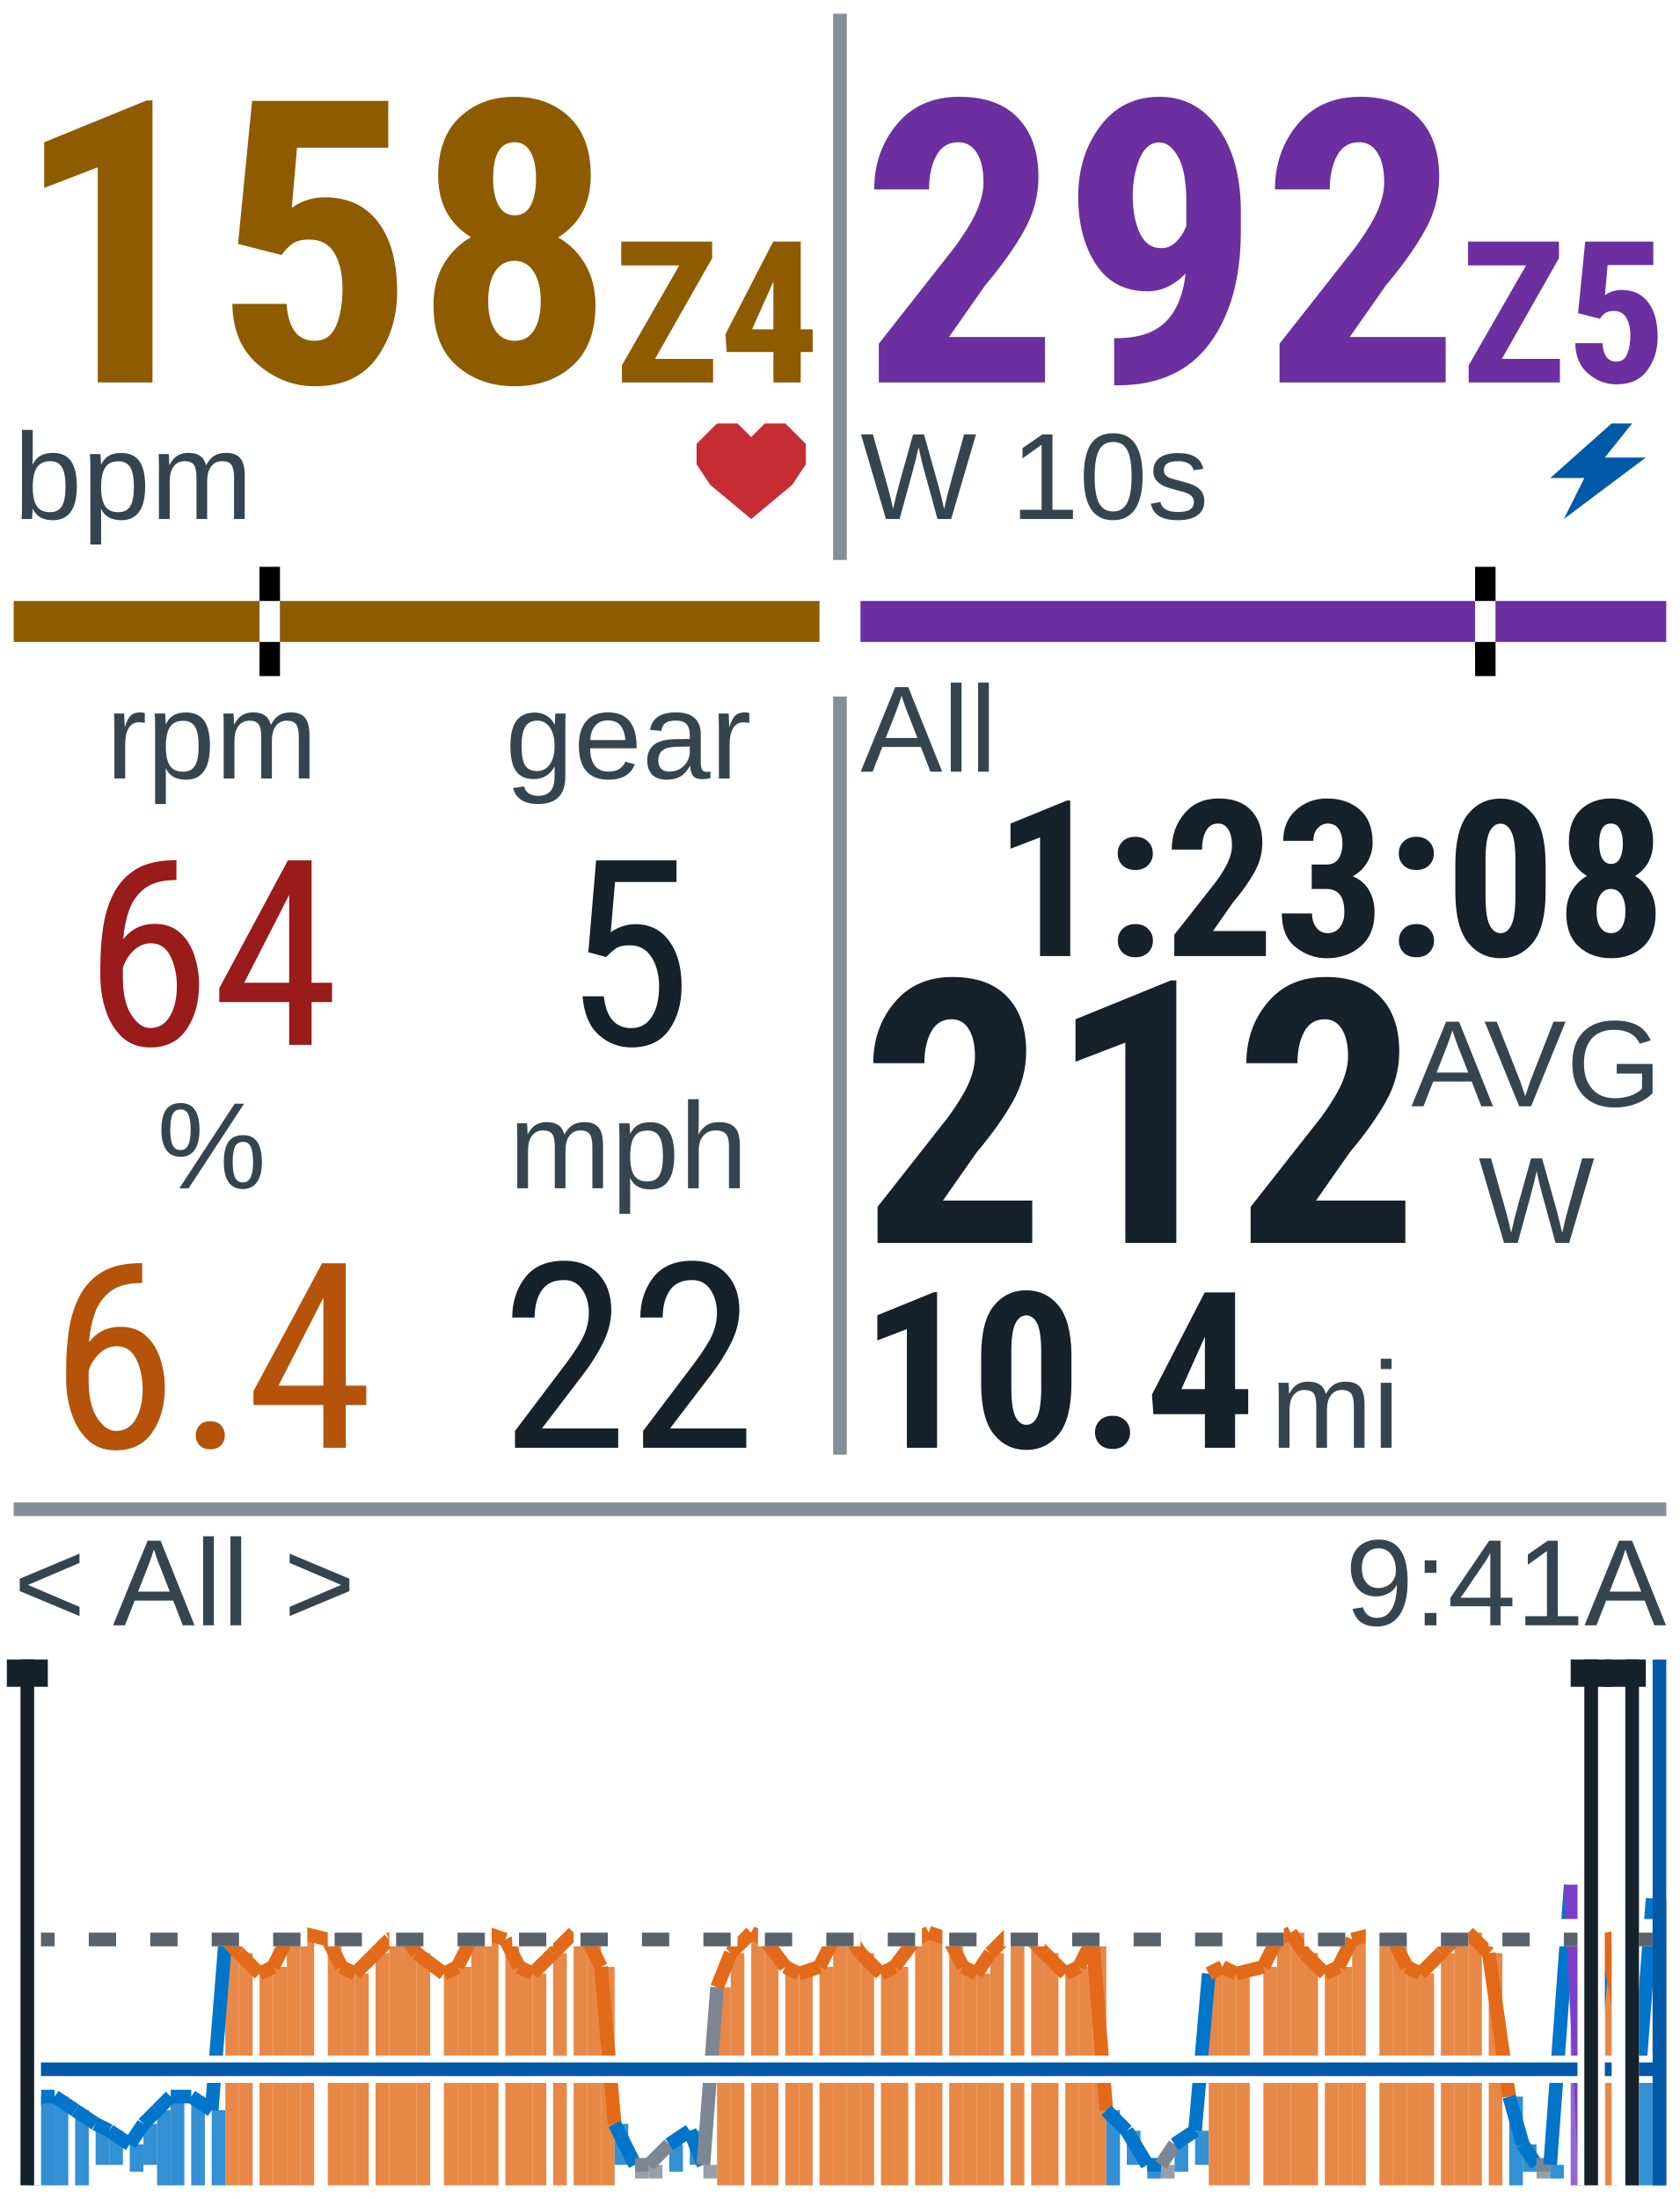
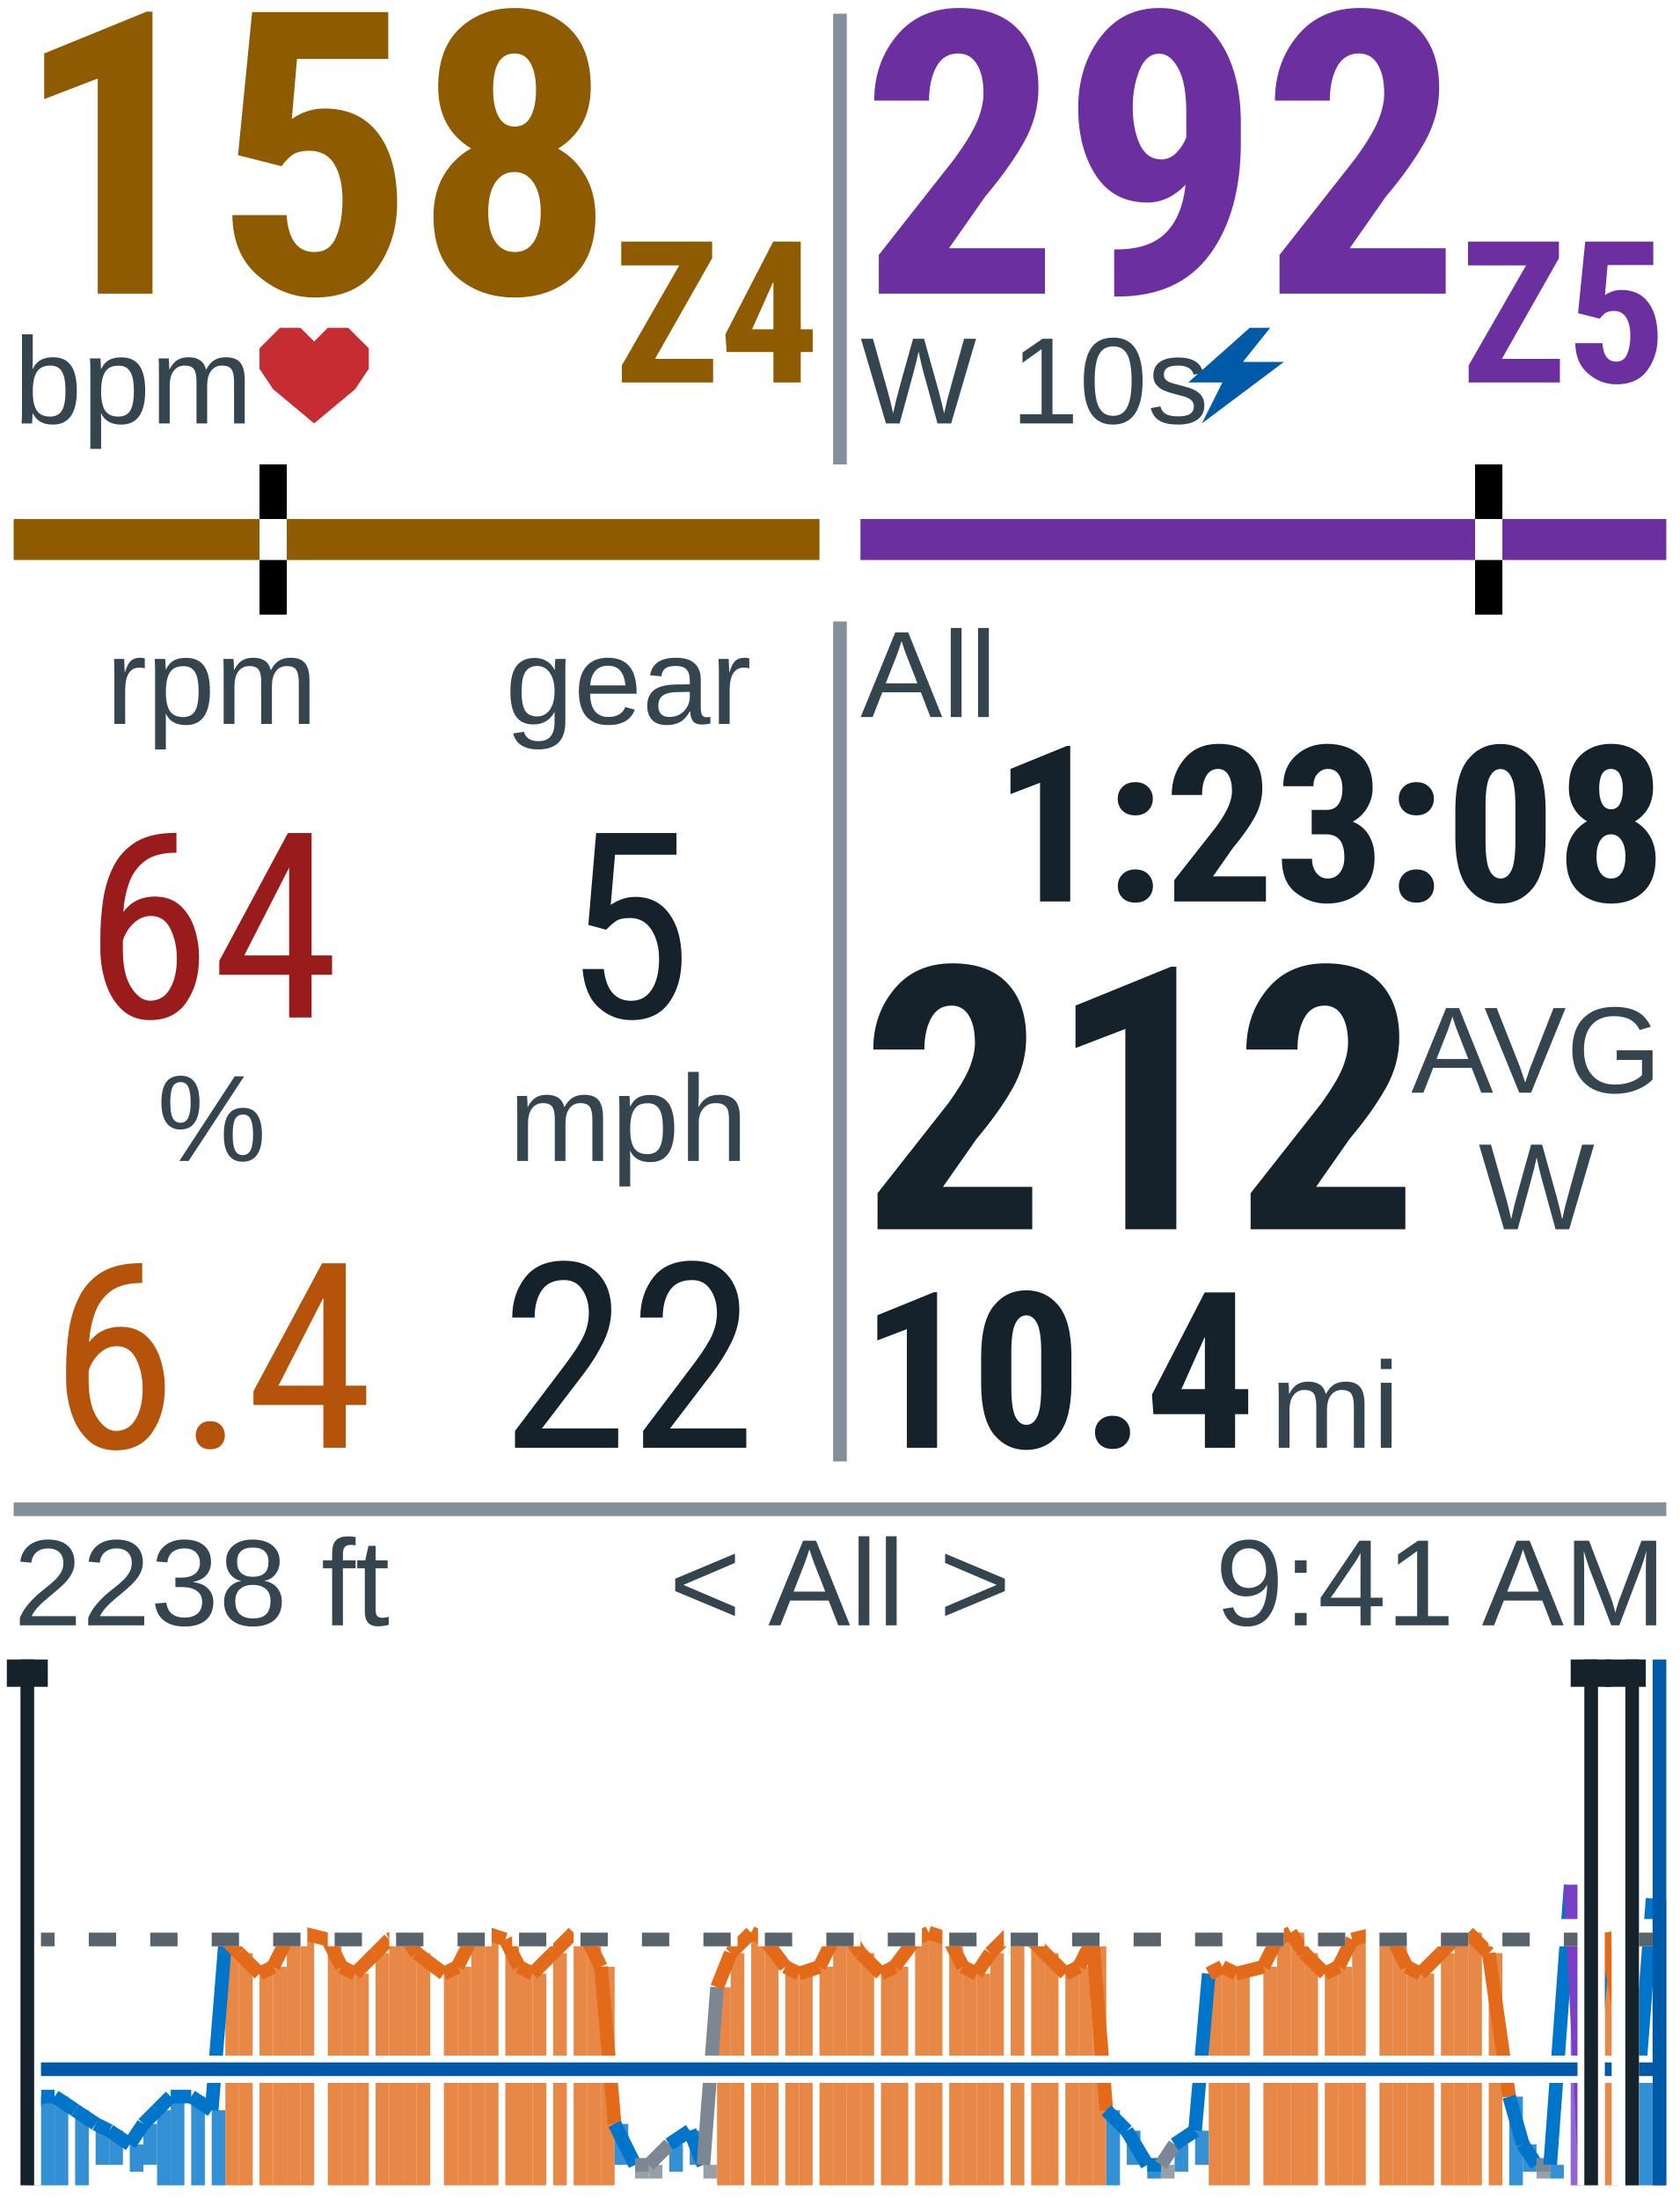
<svg xmlns="http://www.w3.org/2000/svg" width="246" height="322" viewBox="0 0 246 322" shape-rendering="geometricPrecision" text-rendering="geometricPrecision" role="img" aria-labelledby="title desc">
  <rect width="246" height="322" fill="white" />
-   <rect x="122" y="2" width="2" height="80" fill="#83909B" />
-   <text x="2" y="56" font-family="'Roboto Condensed', Arial, sans-serif" font-size="58" font-weight="bold" text-anchor="start" fill="#8F5B00">158</text>
-   <text x="2" y="76" font-family="'DejaVu Sans Medium Condensed B', Arial, sans-serif" font-size="18" font-weight="normal" text-anchor="start" fill="#354550">bpm</text>
+   <rect x="122" y="2" width="2" height="66" fill="#83909B" />
+   <text x="2" y="43" font-family="'Roboto Condensed', Arial, sans-serif" font-size="58" font-weight="bold" text-anchor="start" fill="#8F5B00">158</text>
+   <text x="2" y="62" font-family="'DejaVu Sans Medium Condensed B', Arial, sans-serif" font-size="18" font-weight="normal" text-anchor="start" fill="#354550">bpm</text>
  <text x="120" y="56" font-family="'Roboto Condensed', Arial, sans-serif" font-size="29" font-weight="bold" text-anchor="end" fill="#8F5B00">Z4</text>
-   <rect x="2" y="88" width="118" height="6" fill="#8F5B00" />
-   <rect x="38" y="83" width="3" height="16" fill="#000000" id="heart-zone-position" />
-   <rect x="38" y="88" width="3" height="6" fill="white" id="heart-zone-position-inverse" />
-   <text x="126" y="56" font-family="'Roboto Condensed', Arial, sans-serif" font-size="58" font-weight="bold" text-anchor="start" fill="#6B2FA0" data-power-group="z6-z7" id="live-power-value">292</text>
-   <text x="126" y="76" font-family="'DejaVu Sans Medium Condensed B', Arial, sans-serif" font-size="18" font-weight="normal" text-anchor="start" fill="#354550" data-metric="live-power-average-window-label" id="live-power-unit">W 10s</text>
+   <rect x="2" y="76" width="118" height="6" fill="#8F5B00" />
+   <rect x="38" y="68" width="4" height="22" fill="#000000" id="heart-zone-position" />
+   <rect x="38" y="76" width="4" height="6" fill="white" id="heart-zone-position-inverse" />
+   <text x="126" y="43" font-family="'Roboto Condensed', Arial, sans-serif" font-size="58" font-weight="bold" text-anchor="start" fill="#6B2FA0" data-power-group="z6-z7" id="live-power-value">292</text>
+   <text x="126" y="62" font-family="'DejaVu Sans Medium Condensed B', Arial, sans-serif" font-size="18" font-weight="normal" text-anchor="start" fill="#354550" data-metric="live-power-average-window-label" id="live-power-unit">W 10s</text>
  <text x="244" y="56" font-family="'Roboto Condensed', Arial, sans-serif" font-size="29" font-weight="bold" text-anchor="end" fill="#6B2FA0" data-power-group="z6-z7" id="live-power-zone">Z5</text>
-   <rect x="126" y="88" width="118" height="6" fill="#6B2FA0" data-power-group="z6-z7" id="live-power-bar" />
-   <rect x="216" y="83" width="3" height="16" fill="#000000" id="power-zone-position" />
-   <rect x="216" y="88" width="3" height="6" fill="white" id="power-zone-position-inverse" />
-   <text x="31" y="153" font-family="'Roboto Condensed', Arial, sans-serif" font-size="38" font-weight="400" text-anchor="middle" fill="#991B1B" data-metric="current-cadence" data-color-rule="lt70-deep-red;gt100-deep-purple;otherwise-neutral">64</text>
-   <rect x="122" y="102" width="2" height="111" fill="#83909B" />
-   <text x="126" y="113" font-family="'DejaVu Sans Medium Condensed B', Arial, sans-serif" font-size="18" font-weight="normal" text-anchor="start" fill="#354550" id="stats-title">All</text>
-   <text x="244" y="140" font-family="'Roboto Condensed', Arial, sans-serif" font-size="32" font-weight="bold" text-anchor="end" fill="#15212B" id="stats-time">1:23:08</text>
-   <text x="126" y="182" font-family="'Roboto Condensed', Arial, sans-serif" font-size="54" font-weight="bold" text-anchor="start" fill="#15212B" data-metric="current-lap-average-power" id="stats-power">212</text>
+   <rect x="126" y="76" width="118" height="6" fill="#6B2FA0" data-power-group="z6-z7" id="live-power-bar" />
+   <rect x="216" y="68" width="4" height="22" fill="#000000" id="power-zone-position" />
+   <rect x="216" y="76" width="4" height="6" fill="white" id="power-zone-position-inverse" />
+   <text x="31" y="149" font-family="'Roboto Condensed', Arial, sans-serif" font-size="38" font-weight="400" text-anchor="middle" fill="#991B1B" data-metric="current-cadence" data-color-rule="lt70-deep-red;gt100-deep-purple;otherwise-neutral">64</text>
+   <rect x="122" y="91" width="2" height="123" fill="#83909B" />
+   <text x="126" y="105" font-family="'DejaVu Sans Medium Condensed B', Arial, sans-serif" font-size="18" font-weight="normal" text-anchor="start" fill="#354550" id="stats-title">All</text>
+   <text x="244" y="132" font-family="'Roboto Condensed', Arial, sans-serif" font-size="32" font-weight="bold" text-anchor="end" fill="#15212B" id="stats-time">1:23:08</text>
+   <text x="126" y="180" font-family="'Roboto Condensed', Arial, sans-serif" font-size="54" font-weight="bold" text-anchor="start" fill="#15212B" data-metric="current-lap-average-power" id="stats-power">212</text>
  <rect x="2" y="220" width="242" height="2" fill="#83909B" />
-   <polygon points="110,64 108,62 105,62 102,65 102,68 104,71 110,76 116,71 118,68 118,65 115,62 112,62" fill="#C62D32" />
-   <polygon points="236,62 227,70 232,70 229,76 241,67 235,67 239,62" fill="#005AA8" />
-   <text x="92" y="153" font-family="'Roboto Condensed', Arial, sans-serif" font-size="38" font-weight="400" text-anchor="middle" fill="#15212B" data-metric="rear-gear-index">5</text>
-   <text x="92" y="174" font-size="18" font-family="'DejaVu Sans Medium Condensed B', Arial, sans-serif" text-anchor="middle" fill="#354550" font-weight="normal">mph</text>
+   <polygon points="46,50 44,48 41,48 38,51 38,54 40,57 46,62 52,57 54,54 54,51 51,48 48,48" fill="#C62D32" />
+   <polygon points="183,48 174,56 179,56 176,62 188,53 182,53 186,48" fill="#005AA8" />
+   <text x="92" y="149" font-family="'Roboto Condensed', Arial, sans-serif" font-size="38" font-weight="400" text-anchor="middle" fill="#15212B" data-metric="rear-gear-index">5</text>
+   <text x="92" y="170" font-size="18" font-family="'DejaVu Sans Medium Condensed B', Arial, sans-serif" text-anchor="middle" fill="#354550" font-weight="normal">mph</text>
  <text x="92" y="212" font-size="38" font-family="'Roboto Condensed', Arial, sans-serif" text-anchor="middle" fill="#15212B" font-weight="400" data-metric="current-speed-mph">22</text>
  <text x="126" y="212" font-family="'Roboto Condensed', Arial, sans-serif" font-size="32" text-anchor="start" fill="#15212B" font-weight="bold" data-metric="current-lap-distance" id="stats-distance">10.4</text>
-   <text x="232" y="238" font-family="'DejaVu Sans Medium Condensed B', Arial, sans-serif" font-size="18" text-anchor="end" fill="#354550" data-metric="local-clock" font-weight="normal">9:41</text>
+   <text x="244" y="238" font-family="'DejaVu Sans Medium Condensed B', Arial, sans-serif" font-size="18" text-anchor="end" fill="#354550" data-metric="local-clock" font-weight="normal">9:41 AM</text>
  <text x="31" y="212" font-family="'Roboto Condensed', Arial, sans-serif" font-size="38" text-anchor="middle" fill="#B45309" data-metric="current-estimated-grade" font-weight="400" data-color-rule="gt15-deep-purple;gt10-deep-red;gt5-orange;otherwise-neutral">6.4</text>
-   <text x="2" y="238" font-family="'DejaVu Sans Medium Condensed B', Arial, sans-serif" font-size="18" text-anchor="start" fill="#354550" data-metric="history-window" font-weight="normal" id="chart-range">&lt; All &gt;</text>
-   <text x="244" y="238" font-family="'DejaVu Sans Medium Condensed B', Arial, sans-serif" font-size="18" text-anchor="end" fill="#354550" data-metric="clock-half-day" data-am-label="A" data-pm-label="B" font-weight="normal">A</text>
-   <text x="225" y="162" font-family="'DejaVu Sans Medium Condensed B', Arial, sans-serif" font-size="18" text-anchor="middle" fill="#354550" font-weight="normal">AVG</text>
-   <text x="225" y="182" font-family="'DejaVu Sans Medium Condensed B', Arial, sans-serif" font-size="18" text-anchor="middle" fill="#354550" font-weight="normal">W</text>
-   <text x="31" y="114" font-family="'DejaVu Sans Medium Condensed B', Arial, sans-serif" font-size="18" text-anchor="middle" fill="#354550" font-weight="normal">rpm</text>
-   <text x="92" y="114" font-family="'DejaVu Sans Medium Condensed B', Arial, sans-serif" font-size="18" text-anchor="middle" fill="#354550" font-weight="normal">gear</text>
-   <text x="31" y="174" font-family="'DejaVu Sans Medium Condensed B', Arial, sans-serif" font-size="18" text-anchor="middle" fill="#354550" font-weight="normal">%</text>
+   <text x="123" y="238" font-family="'DejaVu Sans Medium Condensed B', Arial, sans-serif" font-size="18" text-anchor="middle" fill="#354550" data-metric="history-window" font-weight="normal" id="chart-range">&lt; All &gt;</text>
+   <text x="225" y="160" font-family="'DejaVu Sans Medium Condensed B', Arial, sans-serif" font-size="18" text-anchor="middle" fill="#354550" font-weight="normal">AVG</text>
+   <text x="225" y="180" font-family="'DejaVu Sans Medium Condensed B', Arial, sans-serif" font-size="18" text-anchor="middle" fill="#354550" font-weight="normal">W</text>
+   <text x="31" y="106" font-family="'DejaVu Sans Medium Condensed B', Arial, sans-serif" font-size="18" text-anchor="middle" fill="#354550" font-weight="normal">rpm</text>
+   <text x="92" y="106" font-family="'DejaVu Sans Medium Condensed B', Arial, sans-serif" font-size="18" text-anchor="middle" fill="#354550" font-weight="normal">gear</text>
+   <text x="31" y="170" font-family="'DejaVu Sans Medium Condensed B', Arial, sans-serif" font-size="18" text-anchor="middle" fill="#354550" font-weight="normal">%</text>
  <rect x="4" y="309" width="2" height="11" fill="#0075C9" fill-opacity="0.80" data-zone="Z2" data-watts="169.38" />
  <rect x="6" y="307" width="2" height="13" fill="#0075C9" fill-opacity="0.80" data-zone="Z2" data-watts="175.69" />
  <rect x="8" y="307" width="2" height="13" fill="#0075C9" fill-opacity="0.80" data-zone="Z2" data-watts="176.01" />
  <rect x="11" y="309" width="2" height="11" fill="#0075C9" fill-opacity="0.80" data-zone="Z2" data-watts="170.15" />
  <rect x="14" y="311" width="2" height="6" fill="#0075C9" fill-opacity="0.80" data-zone="Z2" data-watts="161.41" />
  <rect x="16" y="312" width="2" height="5" fill="#0075C9" fill-opacity="0.80" data-zone="Z2" data-watts="154.68" />
  <rect x="19" y="314" width="2" height="4" fill="#0075C9" fill-opacity="0.80" data-zone="Z2" data-watts="153.73" />
  <rect x="21" y="311" width="2" height="6" fill="#0075C9" fill-opacity="0.80" data-zone="Z2" data-watts="159.1" />
  <rect x="23" y="309" width="2" height="11" fill="#0075C9" fill-opacity="0.80" data-zone="Z2" data-watts="167.78" />
  <rect x="25" y="307" width="2" height="13" fill="#0075C9" fill-opacity="0.80" data-zone="Z2" data-watts="174.9" />
  <rect x="28" y="307" width="2" height="13" fill="#0075C9" fill-opacity="0.80" data-zone="Z2" data-watts="176.47" />
  <rect x="31" y="309" width="2" height="11" fill="#0075C9" fill-opacity="0.80" data-zone="Z2" data-watts="171.61" />
  <rect x="33" y="284" width="2" height="36" fill="#E26A18" fill-opacity="0.80" data-zone="Z4" data-watts="246.47" />
  <rect x="35" y="286" width="2" height="34" fill="#E26A18" fill-opacity="0.80" data-zone="Z4" data-watts="242.41" />
  <rect x="38" y="289" width="2" height="31" fill="#E26A18" fill-opacity="0.80" data-zone="Z4" data-watts="234.37" />
  <rect x="40" y="288" width="2" height="32" fill="#E26A18" fill-opacity="0.80" data-zone="Z4" data-watts="235.5" />
  <rect x="42" y="284" width="2" height="36" fill="#E26A18" fill-opacity="0.80" data-zone="Z4" data-watts="244.44" />
  <rect x="44" y="283" width="2" height="37" fill="#E26A18" fill-opacity="0.80" data-zone="Z4" data-watts="250.44" />
  <rect x="48" y="284" width="2" height="36" fill="#E26A18" fill-opacity="0.80" data-zone="Z4" data-watts="246.31" />
  <rect x="50" y="288" width="2" height="32" fill="#E26A18" fill-opacity="0.80" data-zone="Z4" data-watts="237.0" />
  <rect x="52" y="289" width="2" height="31" fill="#E26A18" fill-opacity="0.80" data-zone="Z4" data-watts="233.7" />
  <rect x="55" y="286" width="2" height="34" fill="#E26A18" fill-opacity="0.80" data-zone="Z4" data-watts="240.37" />
  <rect x="57" y="284" width="2" height="36" fill="#E26A18" fill-opacity="0.80" data-zone="Z4" data-watts="249.0" />
  <rect x="59" y="283" width="2" height="37" fill="#E26A18" fill-opacity="0.80" data-zone="Z4" data-watts="249.22" />
  <rect x="61" y="286" width="2" height="34" fill="#E26A18" fill-opacity="0.80" data-zone="Z4" data-watts="240.77" />
  <rect x="65" y="289" width="2" height="31" fill="#E26A18" fill-opacity="0.80" data-zone="Z4" data-watts="233.79" />
  <rect x="67" y="288" width="2" height="32" fill="#E26A18" fill-opacity="0.80" data-zone="Z4" data-watts="236.68" />
  <rect x="69" y="284" width="2" height="36" fill="#E26A18" fill-opacity="0.80" data-zone="Z4" data-watts="245.96" />
  <rect x="71" y="283" width="2" height="37" fill="#E26A18" fill-opacity="0.80" data-zone="Z4" data-watts="250.48" />
  <rect x="74" y="284" width="2" height="36" fill="#E26A18" fill-opacity="0.80" data-zone="Z4" data-watts="244.82" />
  <rect x="76" y="288" width="2" height="32" fill="#E26A18" fill-opacity="0.80" data-zone="Z4" data-watts="235.77" />
  <rect x="78" y="289" width="2" height="31" fill="#E26A18" fill-opacity="0.80" data-zone="Z4" data-watts="234.21" />
  <rect x="81" y="286" width="2" height="34" fill="#E26A18" fill-opacity="0.80" data-zone="Z4" data-watts="242.01" />
  <rect x="84" y="283" width="2" height="37" fill="#E26A18" fill-opacity="0.80" data-zone="Z4" data-watts="249.8" />
  <rect x="86" y="284" width="2" height="36" fill="#E26A18" fill-opacity="0.80" data-zone="Z4" data-watts="248.22" />
  <rect x="88" y="288" width="2" height="32" fill="#E26A18" fill-opacity="0.80" data-zone="Z4" data-watts="239.17" />
  <rect x="90" y="311" width="2" height="6" fill="#0075C9" fill-opacity="0.80" data-zone="Z2" data-watts="162.24" />
  <rect x="93" y="317" width="2" height="2" fill="#7D8794" fill-opacity="0.80" data-zone="Z1" data-watts="136.89" />
  <rect x="95" y="317" width="2" height="2" fill="#7D8794" fill-opacity="0.80" data-zone="Z1" data-watts="134.61" />
  <rect x="98" y="314" width="2" height="4" fill="#0075C9" fill-opacity="0.80" data-zone="Z2" data-watts="153.91" />
  <rect x="101" y="312" width="2" height="5" fill="#0075C9" fill-opacity="0.80" data-zone="Z2" data-watts="154.71" />
  <rect x="103" y="317" width="2" height="2" fill="#7D8794" fill-opacity="0.80" data-zone="Z1" data-watts="135.35" />
  <rect x="105" y="291" width="2" height="29" fill="#E26A18" fill-opacity="0.80" data-zone="Z4" data-watts="226.43" />
  <rect x="107" y="286" width="2" height="34" fill="#E26A18" fill-opacity="0.80" data-zone="Z4" data-watts="243.64" />
  <rect x="110" y="283" width="2" height="37" fill="#E26A18" fill-opacity="0.80" data-zone="Z4" data-watts="250.31" />
  <rect x="112" y="284" width="2" height="36" fill="#E26A18" fill-opacity="0.80" data-zone="Z4" data-watts="246.99" />
  <rect x="115" y="288" width="2" height="32" fill="#E26A18" fill-opacity="0.80" data-zone="Z4" data-watts="237.68" />
  <rect x="117" y="289" width="2" height="31" fill="#E26A18" fill-opacity="0.80" data-zone="Z4" data-watts="233.56" />
  <rect x="120" y="288" width="2" height="32" fill="#E26A18" fill-opacity="0.80" data-zone="Z4" data-watts="239.58" />
  <rect x="122" y="284" width="2" height="36" fill="#E26A18" fill-opacity="0.80" data-zone="Z4" data-watts="248.51" />
  <rect x="124" y="283" width="2" height="37" fill="#E26A18" fill-opacity="0.80" data-zone="Z4" data-watts="249.62" />
  <rect x="126" y="286" width="2" height="34" fill="#E26A18" fill-opacity="0.80" data-zone="Z4" data-watts="241.58" />
  <rect x="129" y="289" width="2" height="31" fill="#E26A18" fill-opacity="0.80" data-zone="Z4" data-watts="234.04" />
  <rect x="131" y="288" width="2" height="32" fill="#E26A18" fill-opacity="0.80" data-zone="Z4" data-watts="236.07" />
  <rect x="134" y="284" width="2" height="36" fill="#E26A18" fill-opacity="0.80" data-zone="Z4" data-watts="245.22" />
  <rect x="136" y="283" width="2" height="37" fill="#E26A18" fill-opacity="0.80" data-zone="Z4" data-watts="250.5" />
  <rect x="139" y="284" width="2" height="36" fill="#E26A18" fill-opacity="0.80" data-zone="Z4" data-watts="245.57" />
  <rect x="141" y="288" width="2" height="32" fill="#E26A18" fill-opacity="0.80" data-zone="Z4" data-watts="236.35" />
  <rect x="143" y="289" width="2" height="31" fill="#E26A18" fill-opacity="0.80" data-zone="Z4" data-watts="233.92" />
  <rect x="145" y="286" width="2" height="34" fill="#E26A18" fill-opacity="0.80" data-zone="Z4" data-watts="241.19" />
  <rect x="148" y="283" width="2" height="37" fill="#E26A18" fill-opacity="0.80" data-zone="Z4" data-watts="249.44" />
  <rect x="151" y="284" width="2" height="36" fill="#E26A18" fill-opacity="0.80" data-zone="Z4" data-watts="248.75" />
  <rect x="153" y="286" width="2" height="34" fill="#E26A18" fill-opacity="0.80" data-zone="Z4" data-watts="239.95" />
  <rect x="156" y="289" width="2" height="31" fill="#E26A18" fill-opacity="0.80" data-zone="Z4" data-watts="233.61" />
  <rect x="158" y="288" width="2" height="32" fill="#E26A18" fill-opacity="0.80" data-zone="Z4" data-watts="237.35" />
  <rect x="160" y="284" width="2" height="36" fill="#E26A18" fill-opacity="0.80" data-zone="Z4" data-watts="246.67" />
  <rect x="162" y="309" width="2" height="11" fill="#0075C9" fill-opacity="0.80" data-zone="Z2" data-watts="166.24" />
  <rect x="165" y="312" width="2" height="5" fill="#0075C9" fill-opacity="0.80" data-zone="Z2" data-watts="158.1" />
  <rect x="168" y="317" width="2" height="2" fill="#0075C9" fill-opacity="0.80" data-zone="Z2" data-watts="141.51" />
  <rect x="170" y="317" width="2" height="2" fill="#7D8794" fill-opacity="0.80" data-zone="Z1" data-watts="132.17" />
  <rect x="172" y="314" width="2" height="4" fill="#0075C9" fill-opacity="0.80" data-zone="Z2" data-watts="149.47" />
  <rect x="175" y="312" width="2" height="5" fill="#0075C9" fill-opacity="0.80" data-zone="Z2" data-watts="157.49" />
  <rect x="177" y="289" width="2" height="31" fill="#E26A18" fill-opacity="0.80" data-zone="Z4" data-watts="230.69" />
  <rect x="179" y="288" width="2" height="32" fill="#E26A18" fill-opacity="0.80" data-zone="Z4" data-watts="238.4" />
  <rect x="181" y="289" width="2" height="31" fill="#E26A18" fill-opacity="0.80" data-zone="Z4" data-watts="233.5" />
  <rect x="185" y="288" width="2" height="32" fill="#E26A18" fill-opacity="0.80" data-zone="Z4" data-watts="238.81" />
  <rect x="187" y="284" width="2" height="36" fill="#E26A18" fill-opacity="0.80" data-zone="Z4" data-watts="247.95" />
  <rect x="189" y="283" width="2" height="37" fill="#E26A18" fill-opacity="0.80" data-zone="Z4" data-watts="249.95" />
  <rect x="191" y="286" width="2" height="34" fill="#E26A18" fill-opacity="0.80" data-zone="Z4" data-watts="242.39" />
  <rect x="194" y="289" width="2" height="31" fill="#E26A18" fill-opacity="0.80" data-zone="Z4" data-watts="234.37" />
  <rect x="196" y="288" width="2" height="32" fill="#E26A18" fill-opacity="0.80" data-zone="Z4" data-watts="235.51" />
  <rect x="198" y="284" width="2" height="36" fill="#E26A18" fill-opacity="0.80" data-zone="Z4" data-watts="244.45" />
  <rect x="202" y="283" width="2" height="37" fill="#E26A18" fill-opacity="0.80" data-zone="Z4" data-watts="250.44" />
  <rect x="204" y="284" width="2" height="36" fill="#E26A18" fill-opacity="0.80" data-zone="Z4" data-watts="246.29" />
  <rect x="206" y="288" width="2" height="32" fill="#E26A18" fill-opacity="0.80" data-zone="Z4" data-watts="236.99" />
  <rect x="208" y="289" width="2" height="31" fill="#E26A18" fill-opacity="0.80" data-zone="Z4" data-watts="233.7" />
  <rect x="211" y="286" width="2" height="34" fill="#E26A18" fill-opacity="0.80" data-zone="Z4" data-watts="240.39" />
  <rect x="213" y="284" width="2" height="36" fill="#E26A18" fill-opacity="0.80" data-zone="Z4" data-watts="249.01" />
  <rect x="215" y="283" width="2" height="37" fill="#E26A18" fill-opacity="0.80" data-zone="Z4" data-watts="249.21" />
  <rect x="218" y="286" width="2" height="34" fill="#E26A18" fill-opacity="0.80" data-zone="Z4" data-watts="240.75" />
  <rect x="221" y="307" width="2" height="13" fill="#0075C9" fill-opacity="0.80" data-zone="Z2" data-watts="174.4" />
  <rect x="223" y="314" width="2" height="4" fill="#0075C9" fill-opacity="0.80" data-zone="Z2" data-watts="150.58" />
  <rect x="225" y="317" width="2" height="2" fill="#7D8794" fill-opacity="0.80" data-zone="Z1" data-watts="132.57" />
  <rect x="227" y="317" width="2" height="2" fill="#0075C9" fill-opacity="0.80" data-zone="Z2" data-watts="140.37" />
  <rect x="230" y="276" width="2" height="44" fill="#7B3FC6" fill-opacity="0.80" data-zone="Z5" data-watts="271.78" />
  <rect x="232" y="316" width="2" height="3" fill="#0075C9" fill-opacity="0.80" data-zone="Z2" data-watts="149.12" />
  <rect x="235" y="283" width="2" height="37" fill="#E26A18" fill-opacity="0.80" data-zone="Z4" data-watts="251.78" />
  <rect x="238" y="299" width="2" height="21" fill="#7D8794" fill-opacity="0.80" data-zone="Z3" data-watts="200.01" />
  <rect x="240" y="304" width="2" height="16" fill="#0075C9" fill-opacity="0.80" data-zone="Z2" data-watts="184.87" />
  <rect x="242" y="278" width="2" height="42" fill="#7B3FC6" fill-opacity="0.80" data-zone="Z5" data-watts="263.39" />
  <polyline points="4,309 6,307" fill="none" stroke="#0075C9" stroke-width="2" />
  <polyline points="6,307 8,307" fill="none" stroke="#0075C9" stroke-width="2" />
  <polyline points="8,307 11,309" fill="none" stroke="#0075C9" stroke-width="2" />
  <polyline points="11,309 14,311" fill="none" stroke="#0075C9" stroke-width="2" />
  <polyline points="14,311 16,312" fill="none" stroke="#0075C9" stroke-width="2" />
  <polyline points="16,312 19,314" fill="none" stroke="#0075C9" stroke-width="2" />
  <polyline points="19,314 21,311" fill="none" stroke="#0075C9" stroke-width="2" />
  <polyline points="21,311 23,309" fill="none" stroke="#0075C9" stroke-width="2" />
  <polyline points="23,309 25,307" fill="none" stroke="#0075C9" stroke-width="2" />
  <polyline points="25,307 28,307" fill="none" stroke="#0075C9" stroke-width="2" />
  <polyline points="28,307 31,309" fill="none" stroke="#0075C9" stroke-width="2" />
  <polyline points="31,309 33,284" fill="none" stroke="#0075C9" stroke-width="2" />
  <polyline points="33,284 35,286" fill="none" stroke="#E26A18" stroke-width="2" />
  <polyline points="35,286 38,289" fill="none" stroke="#E26A18" stroke-width="2" />
  <polyline points="38,289 40,288" fill="none" stroke="#E26A18" stroke-width="2" />
  <polyline points="40,288 42,284" fill="none" stroke="#E26A18" stroke-width="2" />
  <polyline points="42,284 44,283" fill="none" stroke="#E26A18" stroke-width="2" />
  <polyline points="44,283 48,284" fill="none" stroke="#E26A18" stroke-width="2" />
  <polyline points="48,284 50,288" fill="none" stroke="#E26A18" stroke-width="2" />
  <polyline points="50,288 52,289" fill="none" stroke="#E26A18" stroke-width="2" />
  <polyline points="52,289 55,286" fill="none" stroke="#E26A18" stroke-width="2" />
  <polyline points="55,286 57,284" fill="none" stroke="#E26A18" stroke-width="2" />
  <polyline points="57,284 59,283" fill="none" stroke="#E26A18" stroke-width="2" />
  <polyline points="59,283 61,286" fill="none" stroke="#E26A18" stroke-width="2" />
  <polyline points="61,286 65,289" fill="none" stroke="#E26A18" stroke-width="2" />
  <polyline points="65,289 67,288" fill="none" stroke="#E26A18" stroke-width="2" />
  <polyline points="67,288 69,284" fill="none" stroke="#E26A18" stroke-width="2" />
  <polyline points="69,284 71,283" fill="none" stroke="#E26A18" stroke-width="2" />
  <polyline points="71,283 74,284" fill="none" stroke="#E26A18" stroke-width="2" />
  <polyline points="74,284 76,288" fill="none" stroke="#E26A18" stroke-width="2" />
  <polyline points="76,288 78,289" fill="none" stroke="#E26A18" stroke-width="2" />
  <polyline points="78,289 81,286" fill="none" stroke="#E26A18" stroke-width="2" />
  <polyline points="81,286 84,283" fill="none" stroke="#E26A18" stroke-width="2" />
  <polyline points="84,283 86,284" fill="none" stroke="#E26A18" stroke-width="2" />
  <polyline points="86,284 88,288" fill="none" stroke="#E26A18" stroke-width="2" />
  <polyline points="88,288 90,311" fill="none" stroke="#E26A18" stroke-width="2" />
  <polyline points="90,311 93,317" fill="none" stroke="#0075C9" stroke-width="2" />
  <polyline points="93,317 95,317" fill="none" stroke="#7D8794" stroke-width="2" />
  <polyline points="95,317 98,314" fill="none" stroke="#7D8794" stroke-width="2" />
  <polyline points="98,314 101,312" fill="none" stroke="#0075C9" stroke-width="2" />
  <polyline points="101,312 103,317" fill="none" stroke="#0075C9" stroke-width="2" />
  <polyline points="103,317 105,291" fill="none" stroke="#7D8794" stroke-width="2" />
  <polyline points="105,291 107,286" fill="none" stroke="#E26A18" stroke-width="2" />
  <polyline points="107,286 110,283" fill="none" stroke="#E26A18" stroke-width="2" />
  <polyline points="110,283 112,284" fill="none" stroke="#E26A18" stroke-width="2" />
  <polyline points="112,284 115,288" fill="none" stroke="#E26A18" stroke-width="2" />
  <polyline points="115,288 117,289" fill="none" stroke="#E26A18" stroke-width="2" />
  <polyline points="117,289 120,288" fill="none" stroke="#E26A18" stroke-width="2" />
  <polyline points="120,288 122,284" fill="none" stroke="#E26A18" stroke-width="2" />
  <polyline points="122,284 124,283" fill="none" stroke="#E26A18" stroke-width="2" />
  <polyline points="124,283 126,286" fill="none" stroke="#E26A18" stroke-width="2" />
  <polyline points="126,286 129,289" fill="none" stroke="#E26A18" stroke-width="2" />
  <polyline points="129,289 131,288" fill="none" stroke="#E26A18" stroke-width="2" />
  <polyline points="131,288 134,284" fill="none" stroke="#E26A18" stroke-width="2" />
  <polyline points="134,284 136,283" fill="none" stroke="#E26A18" stroke-width="2" />
  <polyline points="136,283 139,284" fill="none" stroke="#E26A18" stroke-width="2" />
  <polyline points="139,284 141,288" fill="none" stroke="#E26A18" stroke-width="2" />
  <polyline points="141,288 143,289" fill="none" stroke="#E26A18" stroke-width="2" />
  <polyline points="143,289 145,286" fill="none" stroke="#E26A18" stroke-width="2" />
  <polyline points="145,286 148,283" fill="none" stroke="#E26A18" stroke-width="2" />
  <polyline points="148,283 151,284" fill="none" stroke="#E26A18" stroke-width="2" />
  <polyline points="151,284 153,286" fill="none" stroke="#E26A18" stroke-width="2" />
  <polyline points="153,286 156,289" fill="none" stroke="#E26A18" stroke-width="2" />
  <polyline points="156,289 158,288" fill="none" stroke="#E26A18" stroke-width="2" />
  <polyline points="158,288 160,284" fill="none" stroke="#E26A18" stroke-width="2" />
  <polyline points="160,284 162,309" fill="none" stroke="#E26A18" stroke-width="2" />
  <polyline points="162,309 165,312" fill="none" stroke="#0075C9" stroke-width="2" />
  <polyline points="165,312 168,317" fill="none" stroke="#0075C9" stroke-width="2" />
  <polyline points="168,317 170,317" fill="none" stroke="#0075C9" stroke-width="2" />
  <polyline points="170,317 172,314" fill="none" stroke="#7D8794" stroke-width="2" />
  <polyline points="172,314 175,312" fill="none" stroke="#0075C9" stroke-width="2" />
  <polyline points="175,312 177,289" fill="none" stroke="#0075C9" stroke-width="2" />
  <polyline points="177,289 179,288" fill="none" stroke="#E26A18" stroke-width="2" />
  <polyline points="179,288 181,289" fill="none" stroke="#E26A18" stroke-width="2" />
  <polyline points="181,289 185,288" fill="none" stroke="#E26A18" stroke-width="2" />
  <polyline points="185,288 187,284" fill="none" stroke="#E26A18" stroke-width="2" />
  <polyline points="187,284 189,283" fill="none" stroke="#E26A18" stroke-width="2" />
  <polyline points="189,283 191,286" fill="none" stroke="#E26A18" stroke-width="2" />
  <polyline points="191,286 194,289" fill="none" stroke="#E26A18" stroke-width="2" />
  <polyline points="194,289 196,288" fill="none" stroke="#E26A18" stroke-width="2" />
  <polyline points="196,288 198,284" fill="none" stroke="#E26A18" stroke-width="2" />
  <polyline points="198,284 202,283" fill="none" stroke="#E26A18" stroke-width="2" />
  <polyline points="202,283 204,284" fill="none" stroke="#E26A18" stroke-width="2" />
  <polyline points="204,284 206,288" fill="none" stroke="#E26A18" stroke-width="2" />
  <polyline points="206,288 208,289" fill="none" stroke="#E26A18" stroke-width="2" />
  <polyline points="208,289 211,286" fill="none" stroke="#E26A18" stroke-width="2" />
  <polyline points="211,286 213,284" fill="none" stroke="#E26A18" stroke-width="2" />
  <polyline points="213,284 215,283" fill="none" stroke="#E26A18" stroke-width="2" />
  <polyline points="215,283 218,286" fill="none" stroke="#E26A18" stroke-width="2" />
  <polyline points="218,286 221,307" fill="none" stroke="#E26A18" stroke-width="2" />
  <polyline points="221,307 223,314" fill="none" stroke="#0075C9" stroke-width="2" />
  <polyline points="223,314 225,317" fill="none" stroke="#0075C9" stroke-width="2" />
  <polyline points="225,317 227,317" fill="none" stroke="#7D8794" stroke-width="2" />
  <polyline points="227,317 230,276" fill="none" stroke="#0075C9" stroke-width="2" />
  <polyline points="230,276 232,316" fill="none" stroke="#7B3FC6" stroke-width="2" />
  <polyline points="232,316 235,283" fill="none" stroke="#0075C9" stroke-width="2" />
  <polyline points="235,283 238,299" fill="none" stroke="#E26A18" stroke-width="2" />
  <polyline points="238,299 240,304" fill="none" stroke="#7D8794" stroke-width="2" />
  <polyline points="240,304 242,278" fill="none" stroke="#0075C9" stroke-width="2" />
  <rect x="3" y="281" width="6" height="4" fill="white" />
  <rect x="4" y="283" width="4" height="2" fill="#59636E" />
  <rect x="12" y="281" width="6" height="4" fill="white" />
  <rect x="13" y="283" width="4" height="2" fill="#59636E" />
  <rect x="21" y="281" width="6" height="4" fill="white" />
  <rect x="22" y="283" width="4" height="2" fill="#59636E" />
  <rect x="30" y="281" width="6" height="4" fill="white" />
  <rect x="31" y="283" width="4" height="2" fill="#59636E" />
  <rect x="39" y="281" width="6" height="4" fill="white" />
  <rect x="40" y="283" width="4" height="2" fill="#59636E" />
  <rect x="48" y="281" width="6" height="4" fill="white" />
  <rect x="49" y="283" width="4" height="2" fill="#59636E" />
  <rect x="57" y="281" width="6" height="4" fill="white" />
  <rect x="58" y="283" width="4" height="2" fill="#59636E" />
  <rect x="66" y="281" width="6" height="4" fill="white" />
  <rect x="67" y="283" width="4" height="2" fill="#59636E" />
  <rect x="75" y="281" width="6" height="4" fill="white" />
  <rect x="76" y="283" width="4" height="2" fill="#59636E" />
  <rect x="84" y="281" width="6" height="4" fill="white" />
  <rect x="85" y="283" width="4" height="2" fill="#59636E" />
  <rect x="93" y="281" width="6" height="4" fill="white" />
  <rect x="94" y="283" width="4" height="2" fill="#59636E" />
  <rect x="102" y="281" width="6" height="4" fill="white" />
  <rect x="103" y="283" width="4" height="2" fill="#59636E" />
  <rect x="111" y="281" width="6" height="4" fill="white" />
  <rect x="112" y="283" width="4" height="2" fill="#59636E" />
  <rect x="120" y="281" width="6" height="4" fill="white" />
  <rect x="121" y="283" width="4" height="2" fill="#59636E" />
  <rect x="129" y="281" width="6" height="4" fill="white" />
  <rect x="130" y="283" width="4" height="2" fill="#59636E" />
  <rect x="138" y="281" width="6" height="4" fill="white" />
  <rect x="139" y="283" width="4" height="2" fill="#59636E" />
  <rect x="147" y="281" width="6" height="4" fill="white" />
  <rect x="148" y="283" width="4" height="2" fill="#59636E" />
  <rect x="156" y="281" width="6" height="4" fill="white" />
  <rect x="157" y="283" width="4" height="2" fill="#59636E" />
  <rect x="165" y="281" width="6" height="4" fill="white" />
  <rect x="166" y="283" width="4" height="2" fill="#59636E" />
  <rect x="174" y="281" width="6" height="4" fill="white" />
  <rect x="175" y="283" width="4" height="2" fill="#59636E" />
  <rect x="182" y="281" width="6" height="4" fill="white" />
  <rect x="184" y="283" width="4" height="2" fill="#59636E" />
  <rect x="191" y="281" width="6" height="4" fill="white" />
  <rect x="193" y="283" width="4" height="2" fill="#59636E" />
  <rect x="200" y="281" width="6" height="4" fill="white" />
  <rect x="202" y="283" width="4" height="2" fill="#59636E" />
  <rect x="209" y="281" width="6" height="4" fill="white" />
  <rect x="211" y="283" width="4" height="2" fill="#59636E" />
  <rect x="218" y="281" width="6" height="4" fill="white" />
  <rect x="220" y="283" width="4" height="2" fill="#59636E" />
  <rect x="227" y="281" width="6" height="4" fill="white" />
  <rect x="229" y="283" width="4" height="2" fill="#59636E" />
  <rect x="236" y="281" width="6" height="4" fill="white" />
  <rect x="238" y="283" width="4" height="2" fill="#59636E" />
  <rect x="4" y="301" width="239" height="4" fill="white" />
  <rect x="4" y="302" width="239" height="2" fill="#005AA8" />
  <rect x="2" y="243" width="4" height="77" fill="white" />
  <rect x="3" y="243" width="2" height="77" fill="#15212B" />
  <rect x="1" y="243" width="6" height="4" fill="#15212B" />
  <rect x="231" y="243" width="4" height="77" fill="white" />
  <rect x="232" y="243" width="2" height="77" fill="#15212B" />
  <rect x="230" y="243" width="6" height="4" fill="#15212B" />
  <rect x="236" y="243" width="4" height="77" fill="white" />
  <rect x="238" y="243" width="2" height="77" fill="#15212B" />
  <rect x="235" y="243" width="6" height="4" fill="#15212B" />
  <rect x="242" y="243" width="2" height="77" fill="#005AA8" />
  <text x="186" y="212" font-family="'DejaVu Sans Medium Condensed B', Arial, sans-serif" font-size="18" fill="#354550">mi</text>
+   <text x="2" y="238" font-family="'DejaVu Sans Medium Condensed B', Arial, sans-serif" font-size="18" fill="#354550" data-metric="total-ascent-feet">2238 ft</text>
</svg>
